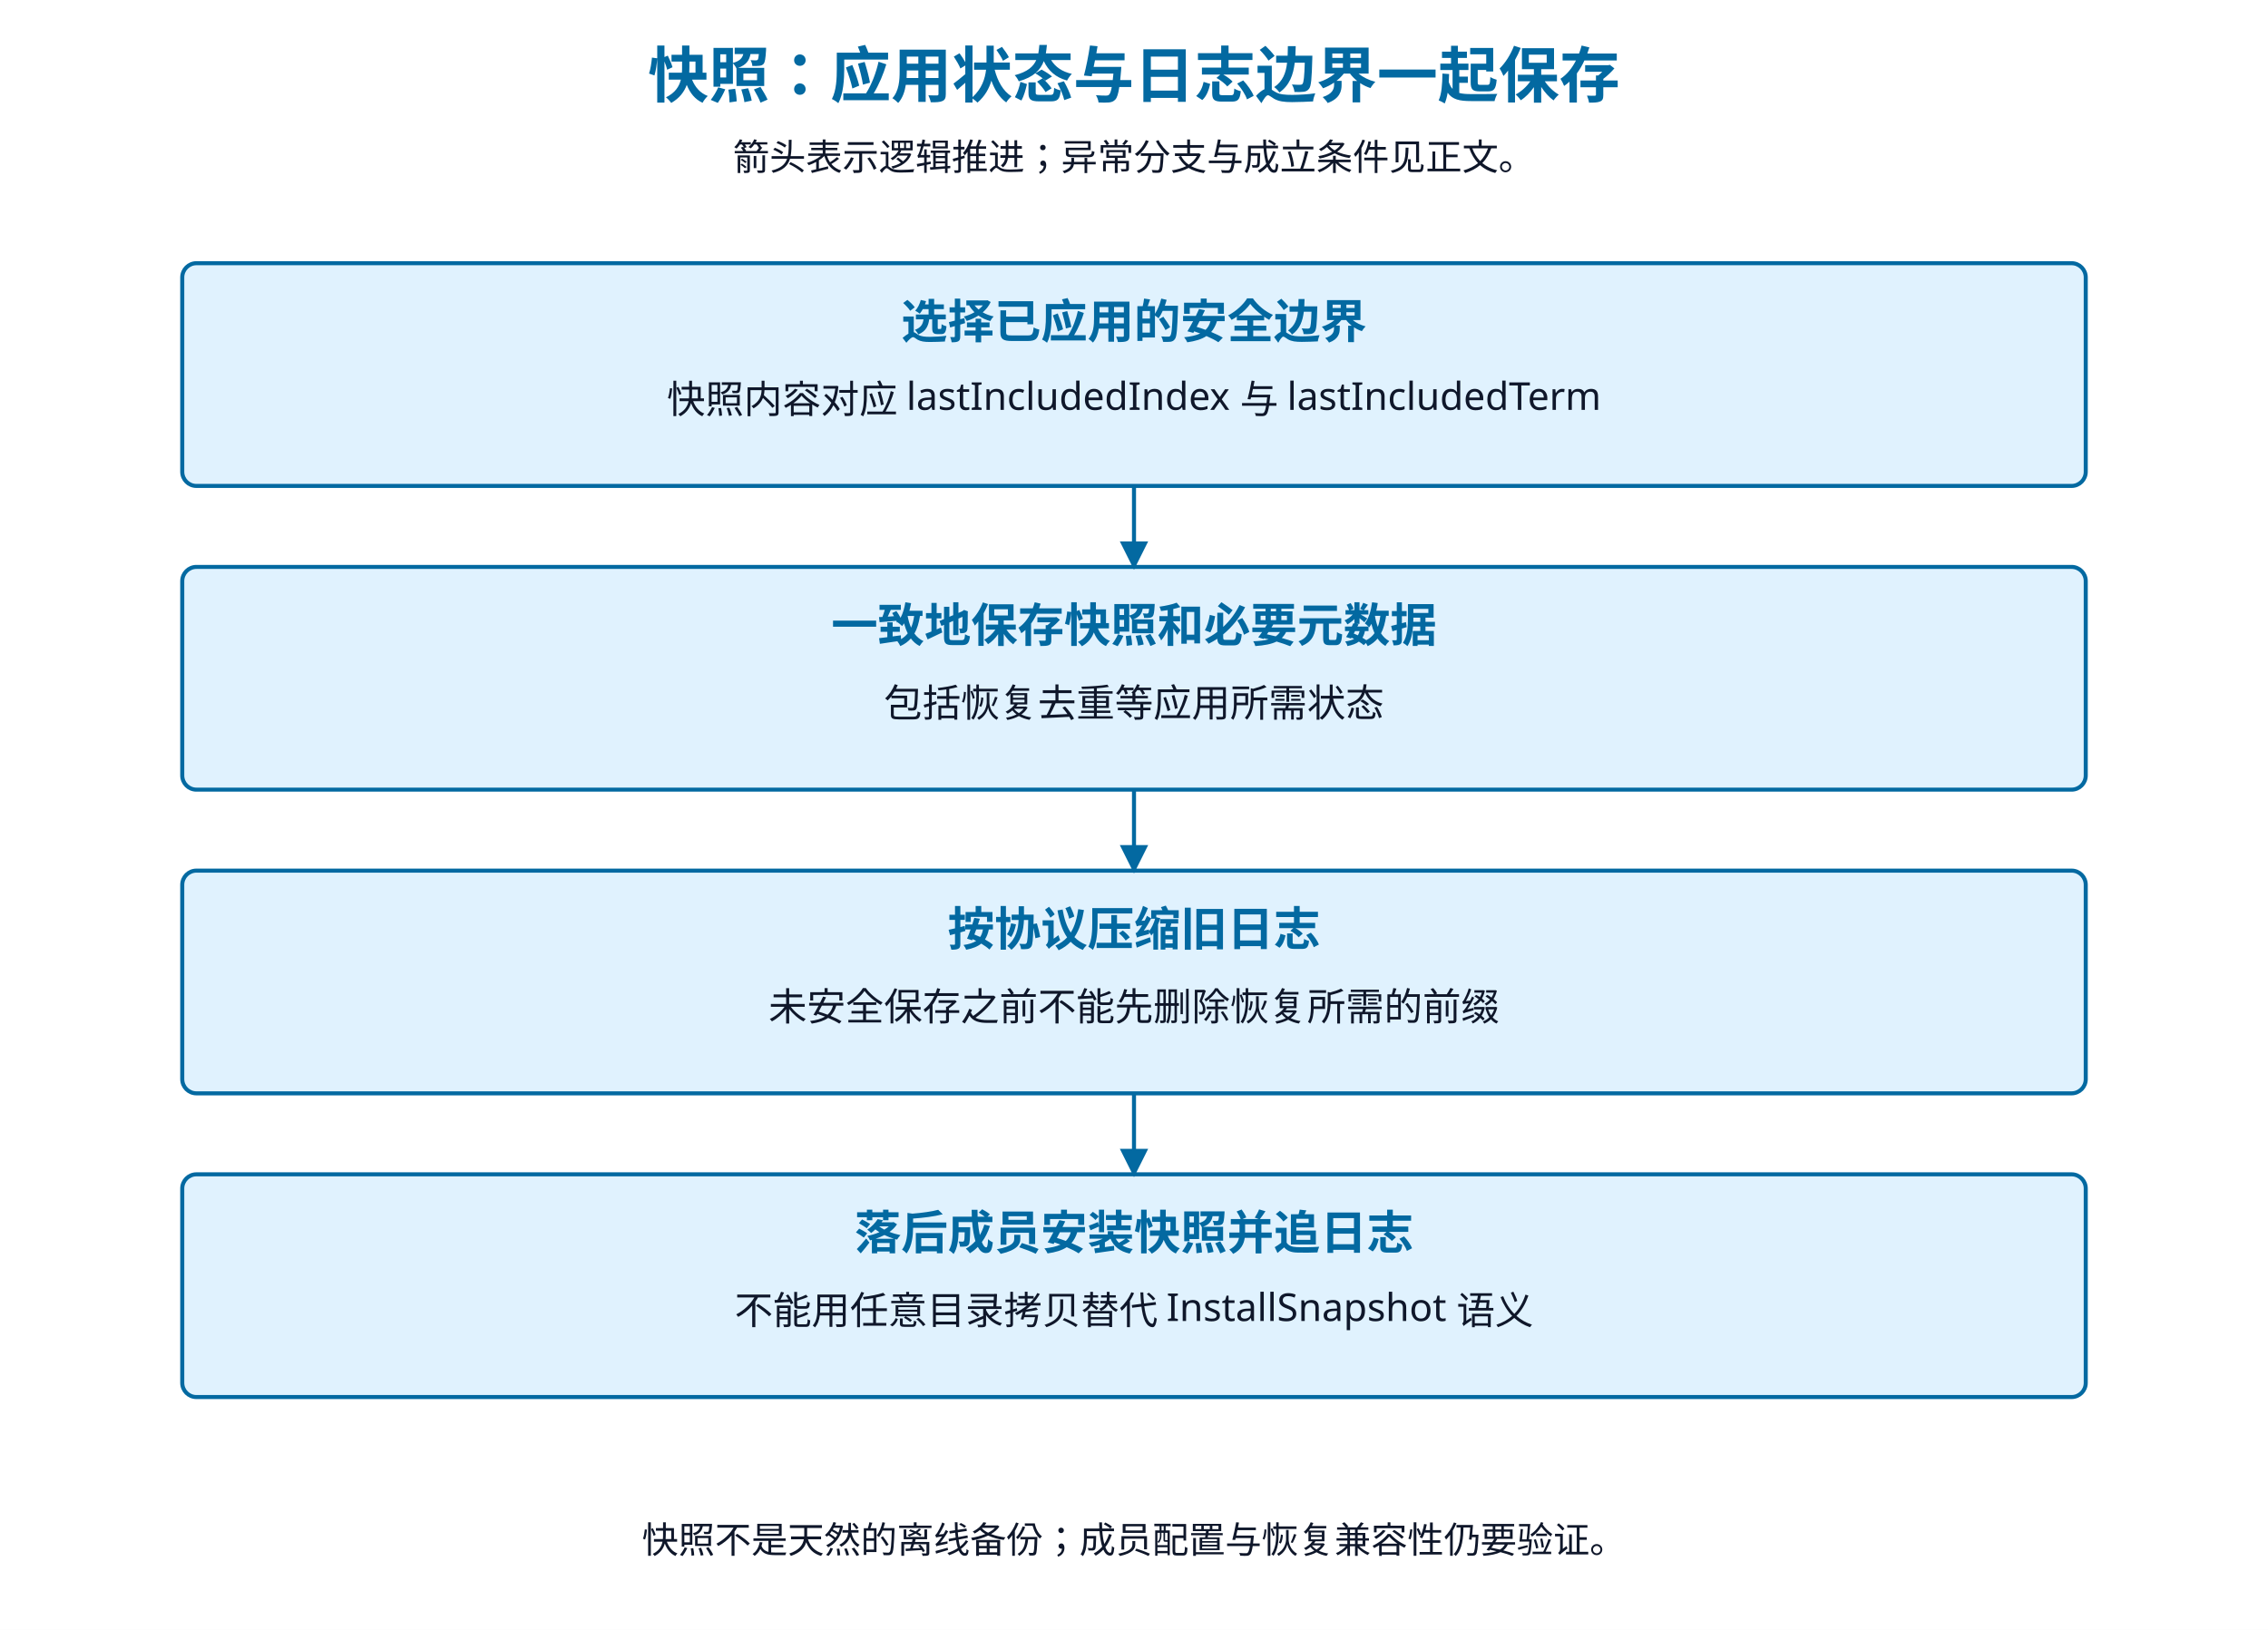
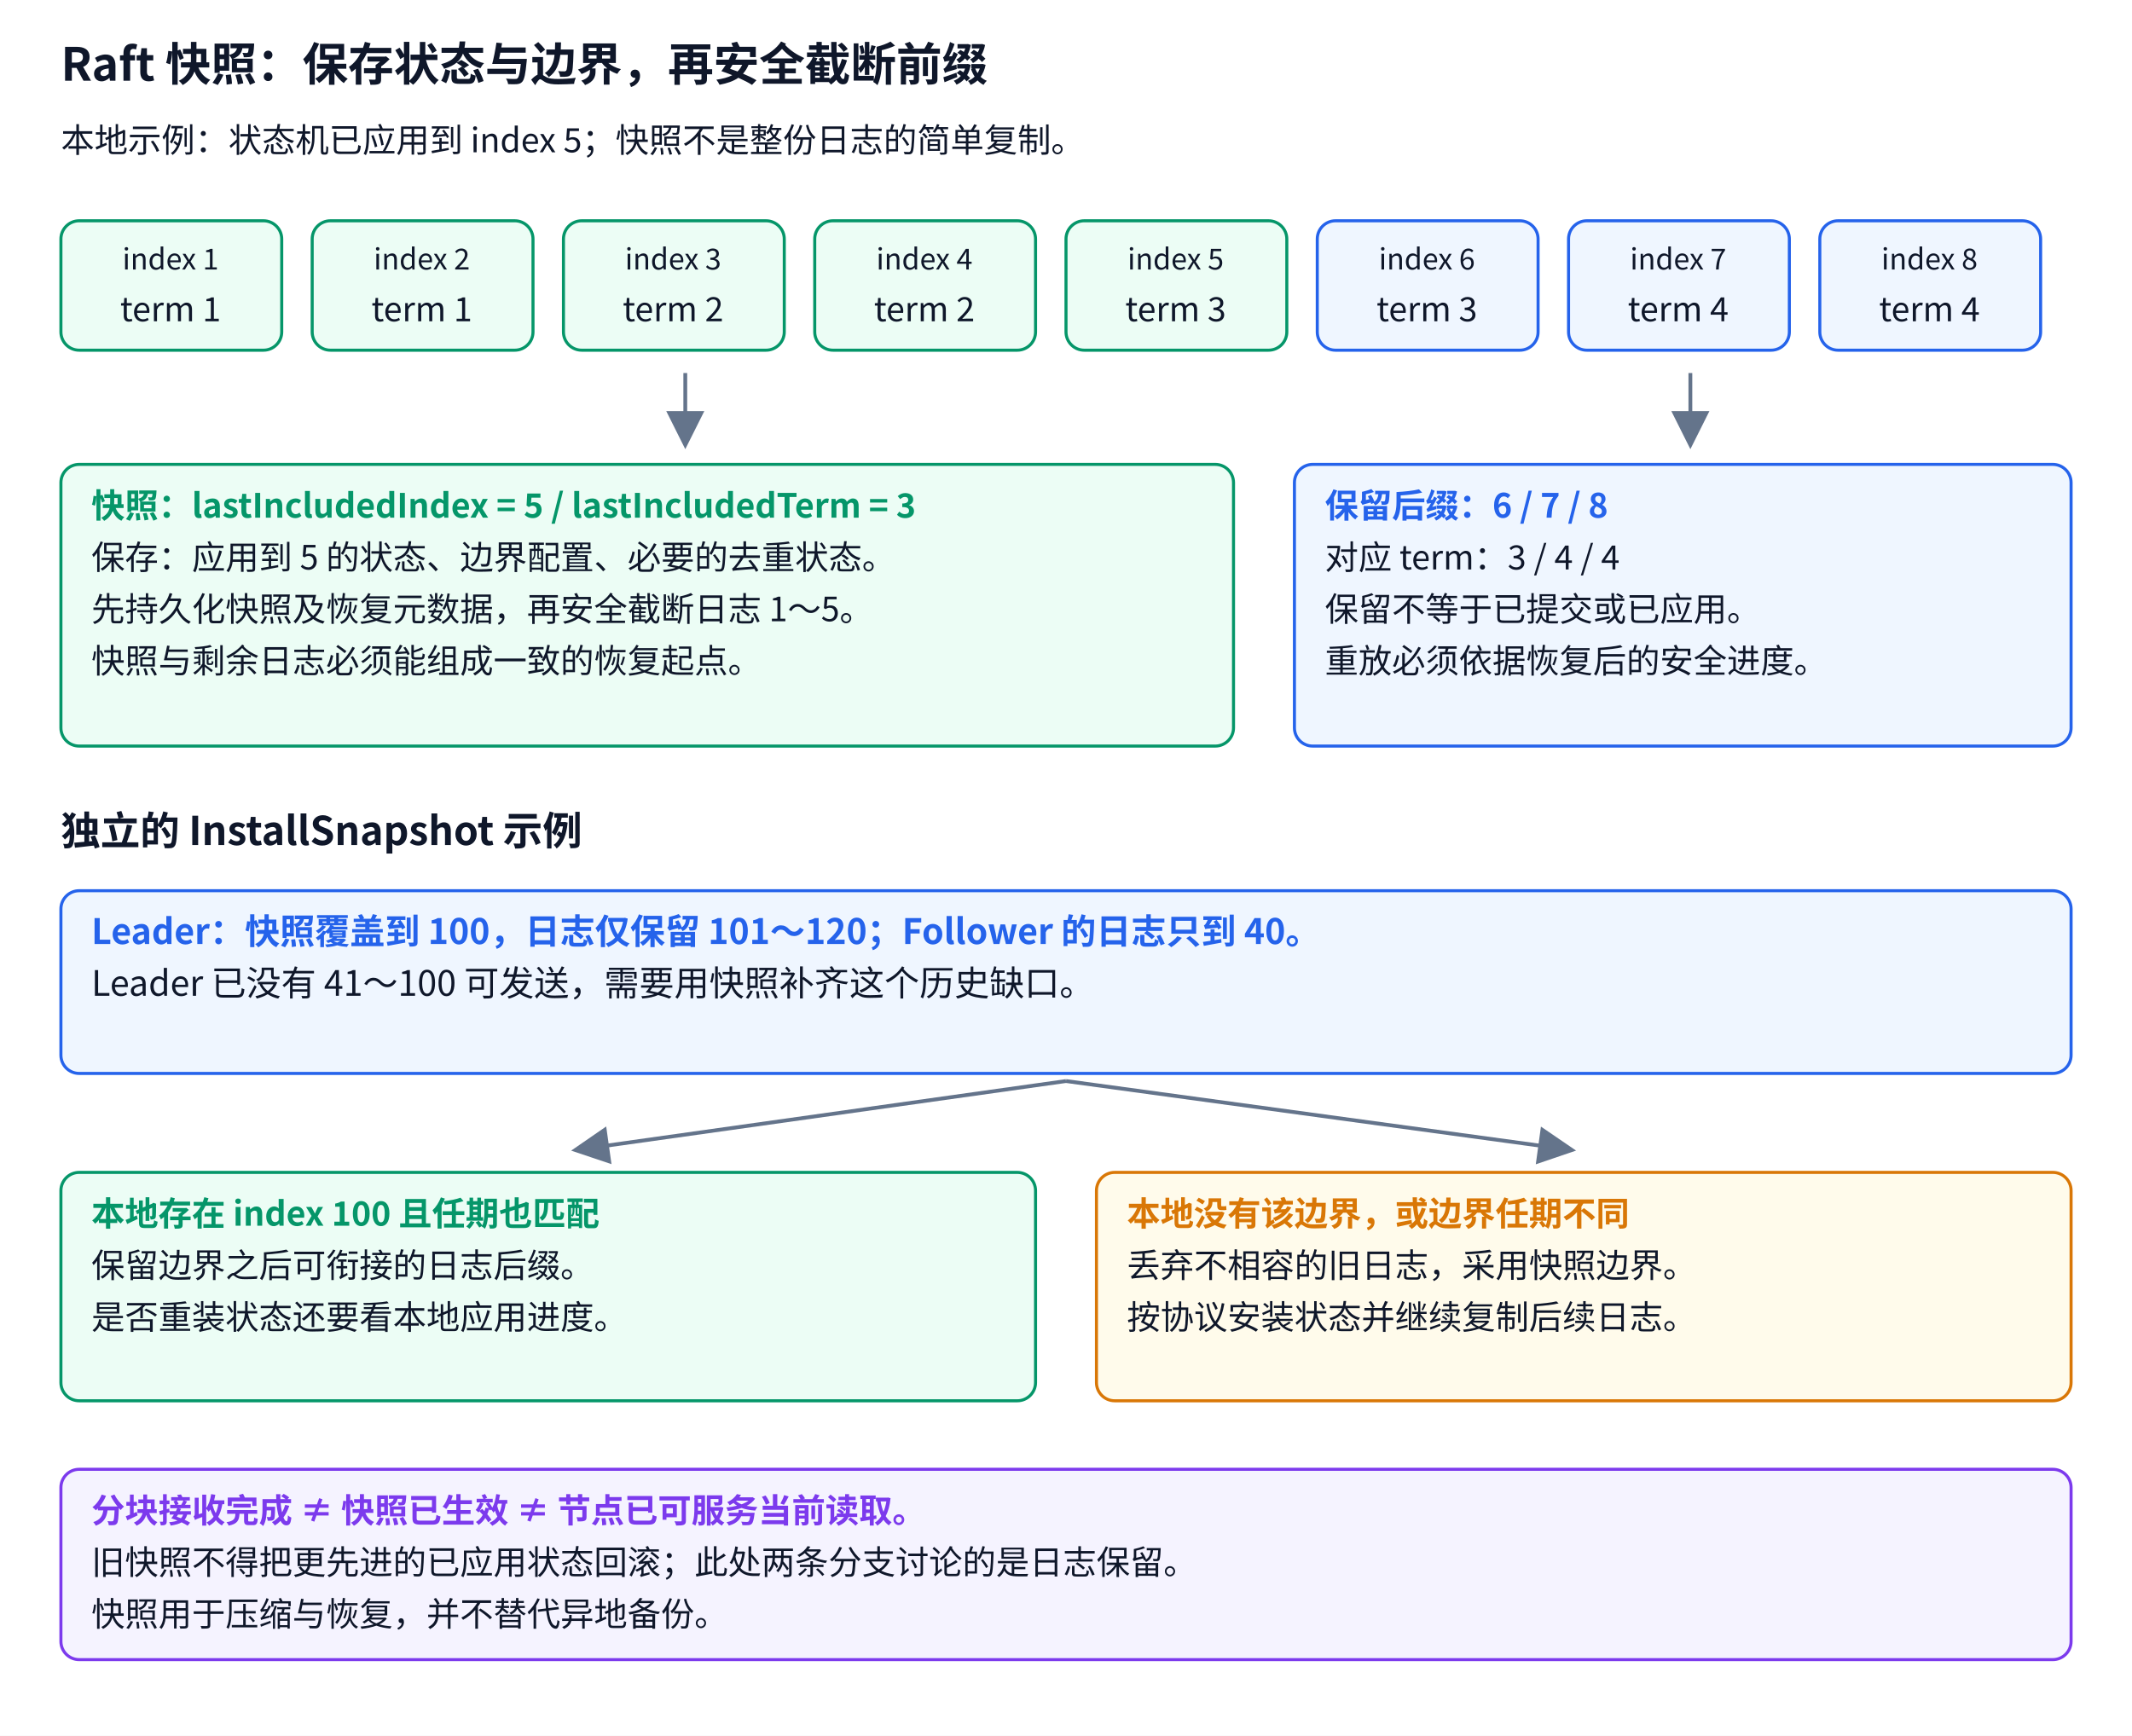
- <svg xmlns="http://www.w3.org/2000/svg" width="1120" height="805" viewBox="0 0 1120 805" role="img" aria-labelledby="title desc">
+ <svg xmlns="http://www.w3.org/2000/svg" width="1400" height="1140" viewBox="0 0 1400 1140" role="img" aria-labelledby="title desc">
  <defs>
-     <pattern id="grid" width="24" height="24" patternUnits="userSpaceOnUse">
-       <path d="M24 0H0V24" fill="none" stroke="#E7F1F8" stroke-width="1" />
-     </pattern>
-     <marker id="arrow" viewBox="0 0 10 10" refX="9" refY="5" markerWidth="7" markerHeight="7" orient="auto">
-       <path d="M0 0L10 5L0 10Z" fill="#0369A1" />
+     <marker id="arrow" markerWidth="10" markerHeight="10" refX="8" refY="5" orient="auto-start-reverse">
+       <path d="M0 0 L10 5 L0 10 Z" fill="#64748B" />
    </marker>
  </defs>
  <rect width="100%" height="100%" fill="#FFFFFF" />
-   <g font-family="Microsoft YaHei,Segoe UI,sans-serif">
-     <text x="560.0" y="48" text-anchor="middle" fill="#0369A1" font-size="30" font-weight="600">
-       <tspan x="560.0" dy="0">快照：应用状态与日志边界一起保存</tspan>
-     </text>
-     <text x="560.0" y="84" text-anchor="middle" fill="#0F172A" font-size="18" font-weight="400">
-       <tspan x="560.0" dy="0">箭头表示逻辑推进；异常分支与成立条件见正文。</tspan>
-     </text>
-     <rect x="90" y="130" width="940" height="110" rx="7" fill="#E0F2FE" stroke="#0369A1" stroke-width="2" />
-     <text x="560.0" y="167" text-anchor="middle" fill="#0369A1" font-size="23" font-weight="600">
-       <tspan x="560.0" dy="0">选择已应用的安全边界</tspan>
-     </text>
-     <text x="560.0" y="204" text-anchor="middle" fill="#0F172A" font-size="19" font-weight="400">
-       <tspan x="560.0" dy="0">快照内容对应 lastIncludedIndex 与 lastIncludedTerm</tspan>
-     </text>
-     <rect x="90" y="280" width="940" height="110" rx="7" fill="#E0F2FE" stroke="#0369A1" stroke-width="2" />
-     <text x="560.0" y="317" text-anchor="middle" fill="#0369A1" font-size="23" font-weight="600">
-       <tspan x="560.0" dy="0">一致地保存快照和必要元数据</tspan>
-     </text>
-     <text x="560.0" y="354" text-anchor="middle" fill="#0F172A" font-size="19" font-weight="400">
-       <tspan x="560.0" dy="0">包括恢复去重等应用所需状态</tspan>
-     </text>
-     <path d="M560 240 L560 280" fill="none" stroke="#0369A1" stroke-width="2" marker-end="url(#arrow)" />
-     <rect x="90" y="430" width="940" height="110" rx="7" fill="#E0F2FE" stroke="#0369A1" stroke-width="2" />
-     <text x="560.0" y="467" text-anchor="middle" fill="#0369A1" font-size="23" font-weight="600">
-       <tspan x="560.0" dy="0">按协议压缩旧日志</tspan>
-     </text>
-     <text x="560.0" y="504" text-anchor="middle" fill="#0F172A" font-size="19" font-weight="400">
-       <tspan x="560.0" dy="0">未安全保存之前不能先删除恢复所需的前缀</tspan>
-     </text>
-     <path d="M560 390 L560 430" fill="none" stroke="#0369A1" stroke-width="2" marker-end="url(#arrow)" />
-     <rect x="90" y="580" width="940" height="110" rx="7" fill="#E0F2FE" stroke="#0369A1" stroke-width="2" />
-     <text x="560.0" y="617" text-anchor="middle" fill="#0369A1" font-size="23" font-weight="600">
-       <tspan x="560.0" dy="0">落后成员安装快照并追日志</tspan>
-     </text>
-     <text x="560.0" y="654" text-anchor="middle" fill="#0F172A" font-size="19" font-weight="400">
-       <tspan x="560.0" dy="0">不能用任意目录拷贝替代 InstallSnapshot 语义</tspan>
-     </text>
-     <path d="M560 540 L560 580" fill="none" stroke="#0369A1" stroke-width="2" marker-end="url(#arrow)" />
-     <text x="560.0" y="767" text-anchor="middle" fill="#0F172A" font-size="18" font-weight="400">
-       <tspan x="560.0" dy="0">快照不是天然的离线备份；成员配置与恢复兼容性仍要验证。</tspan>
-     </text>
+   <g font-family="Microsoft YaHei, Noto Sans CJK SC, Segoe UI, sans-serif" fill="#0F172A">
+     <text x="40" y="53" font-size="30" fill="#0F172A" text-anchor="start" font-weight="700">Raft 快照：保存状态与边界，再安全截断前缀</text>
+     <text x="40" y="100" font-size="22" fill="#0F172A" text-anchor="start" font-weight="400">本地示例：状态机已应用到 index 5；快照不是整份日志的简单复制。</text>
+     <rect x="40" y="145" width="145" height="85" rx="12" fill="#ECFDF5" stroke="#059669" stroke-width="2" />
+     <text x="112" y="177" font-size="19" fill="#0F172A" text-anchor="middle" font-weight="400">index 1</text>
+     <text x="112" y="211" font-size="22" fill="#0F172A" text-anchor="middle" font-weight="400">term 1</text>
+     <rect x="205" y="145" width="145" height="85" rx="12" fill="#ECFDF5" stroke="#059669" stroke-width="2" />
+     <text x="277" y="177" font-size="19" fill="#0F172A" text-anchor="middle" font-weight="400">index 2</text>
+     <text x="277" y="211" font-size="22" fill="#0F172A" text-anchor="middle" font-weight="400">term 1</text>
+     <rect x="370" y="145" width="145" height="85" rx="12" fill="#ECFDF5" stroke="#059669" stroke-width="2" />
+     <text x="442" y="177" font-size="19" fill="#0F172A" text-anchor="middle" font-weight="400">index 3</text>
+     <text x="442" y="211" font-size="22" fill="#0F172A" text-anchor="middle" font-weight="400">term 2</text>
+     <rect x="535" y="145" width="145" height="85" rx="12" fill="#ECFDF5" stroke="#059669" stroke-width="2" />
+     <text x="607" y="177" font-size="19" fill="#0F172A" text-anchor="middle" font-weight="400">index 4</text>
+     <text x="607" y="211" font-size="22" fill="#0F172A" text-anchor="middle" font-weight="400">term 2</text>
+     <rect x="700" y="145" width="145" height="85" rx="12" fill="#ECFDF5" stroke="#059669" stroke-width="2" />
+     <text x="772" y="177" font-size="19" fill="#0F172A" text-anchor="middle" font-weight="400">index 5</text>
+     <text x="772" y="211" font-size="22" fill="#0F172A" text-anchor="middle" font-weight="400">term 3</text>
+     <rect x="865" y="145" width="145" height="85" rx="12" fill="#EFF6FF" stroke="#2563EB" stroke-width="2" />
+     <text x="937" y="177" font-size="19" fill="#0F172A" text-anchor="middle" font-weight="400">index 6</text>
+     <text x="937" y="211" font-size="22" fill="#0F172A" text-anchor="middle" font-weight="400">term 3</text>
+     <rect x="1030" y="145" width="145" height="85" rx="12" fill="#EFF6FF" stroke="#2563EB" stroke-width="2" />
+     <text x="1102" y="177" font-size="19" fill="#0F172A" text-anchor="middle" font-weight="400">index 7</text>
+     <text x="1102" y="211" font-size="22" fill="#0F172A" text-anchor="middle" font-weight="400">term 4</text>
+     <rect x="1195" y="145" width="145" height="85" rx="12" fill="#EFF6FF" stroke="#2563EB" stroke-width="2" />
+     <text x="1267" y="177" font-size="19" fill="#0F172A" text-anchor="middle" font-weight="400">index 8</text>
+     <text x="1267" y="211" font-size="22" fill="#0F172A" text-anchor="middle" font-weight="400">term 4</text>
+     <path d="M450 245 L450 290" fill="none" stroke="#64748B" stroke-width="2.5" marker-end="url(#arrow)" />
+     <path d="M1110 245 L1110 290" fill="none" stroke="#64748B" stroke-width="2.5" marker-end="url(#arrow)" />
+     <rect x="40" y="305" width="770" height="185" rx="12" fill="#ECFDF5" stroke="#059669" stroke-width="2" />
+     <text x="60" y="340" font-size="22" fill="#059669" text-anchor="start" font-weight="700">快照：lastIncludedIndex = 5 / lastIncludedTerm = 3</text>
+     <text x="60" y="374" font-size="22" fill="#0F172A" text-anchor="start" font-weight="400">保存：应用到 5 的状态、边界配置、必要的去重状态。</text>
+     <text x="60" y="408" font-size="22" fill="#0F172A" text-anchor="start" font-weight="400">先持久化快照及恢复元数据，再安全截断日志 1～5。</text>
+     <text x="60" y="442" font-size="22" fill="#0F172A" text-anchor="start" font-weight="400">快照与剩余日志必须能组成一致的恢复起点。</text>
+     <rect x="850" y="305" width="510" height="185" rx="12" fill="#EFF6FF" stroke="#2563EB" stroke-width="2" />
+     <text x="870" y="340" font-size="22" fill="#2563EB" text-anchor="start" font-weight="700">保留后缀：6 / 7 / 8</text>
+     <text x="870" y="374" font-size="22" fill="#0F172A" text-anchor="start" font-weight="400">对应 term：3 / 4 / 4</text>
+     <text x="870" y="408" font-size="22" fill="#0F172A" text-anchor="start" font-weight="400">保留不等于已提交或已应用。</text>
+     <text x="870" y="442" font-size="22" fill="#0F172A" text-anchor="start" font-weight="400">重放必须依据恢复后的安全进度。</text>
+     <text x="40" y="555" font-size="26" fill="#0F172A" text-anchor="start" font-weight="700">独立的 InstallSnapshot 示例</text>
+     <rect x="40" y="585" width="1320" height="120" rx="12" fill="#EFF6FF" stroke="#2563EB" stroke-width="2" />
+     <text x="60" y="620" font-size="23" fill="#2563EB" text-anchor="start" font-weight="700">Leader：快照覆盖到 100，日志仅保留 101～120；Follower 的日志只到 40。</text>
+     <text x="60" y="654" font-size="23" fill="#0F172A" text-anchor="start" font-weight="400">Leader 已没有 41～100 可发送，需要用快照补齐这个历史缺口。</text>
+     <path d="M700 710 L380 755" fill="none" stroke="#64748B" stroke-width="2.5" marker-end="url(#arrow)" />
+     <path d="M700 710 L1030 755" fill="none" stroke="#64748B" stroke-width="2.5" marker-end="url(#arrow)" />
+     <rect x="40" y="770" width="640" height="150" rx="12" fill="#ECFDF5" stroke="#059669" stroke-width="2" />
+     <text x="60" y="805" font-size="22" fill="#059669" text-anchor="start" font-weight="700">本地存在 index 100 且任期也匹配</text>
+     <text x="60" y="839" font-size="22" fill="#0F172A" text-anchor="start" font-weight="400">保留边界之后可衔接的日志后缀。</text>
+     <text x="60" y="873" font-size="22" fill="#0F172A" text-anchor="start" font-weight="400">是否重装状态还要看本地应用进度。</text>
+     <rect x="720" y="770" width="640" height="150" rx="12" fill="#FFFBEB" stroke="#D97706" stroke-width="2" />
+     <text x="740" y="805" font-size="22" fill="#D97706" text-anchor="start" font-weight="700">本地没有该边界，或边界任期不同</text>
+     <text x="740" y="839" font-size="22" fill="#0F172A" text-anchor="start" font-weight="400">丢弃不相容的旧日志，采用快照边界。</text>
+     <text x="740" y="873" font-size="22" fill="#0F172A" text-anchor="start" font-weight="400">按协议安装状态并继续复制后续日志。</text>
+     <rect x="40" y="965" width="1320" height="125" rx="12" fill="#F5F3FF" stroke="#7C3AED" stroke-width="2" />
+     <text x="60" y="1000" font-size="22" fill="#7C3AED" text-anchor="start" font-weight="700">分块接收完成 ≠ 快照已生效 ≠ 节点已可服务当前读取。</text>
+     <text x="60" y="1034" font-size="22" fill="#0F172A" text-anchor="start" font-weight="400">旧快照不得把更先进的已应用状态回滚；此处两条分支讨论的是日志保留。</text>
+     <text x="60" y="1068" font-size="22" fill="#0F172A" text-anchor="start" font-weight="400">快照用于压缩与恢复，并不替代异地备份。</text>
  </g>
</svg>
